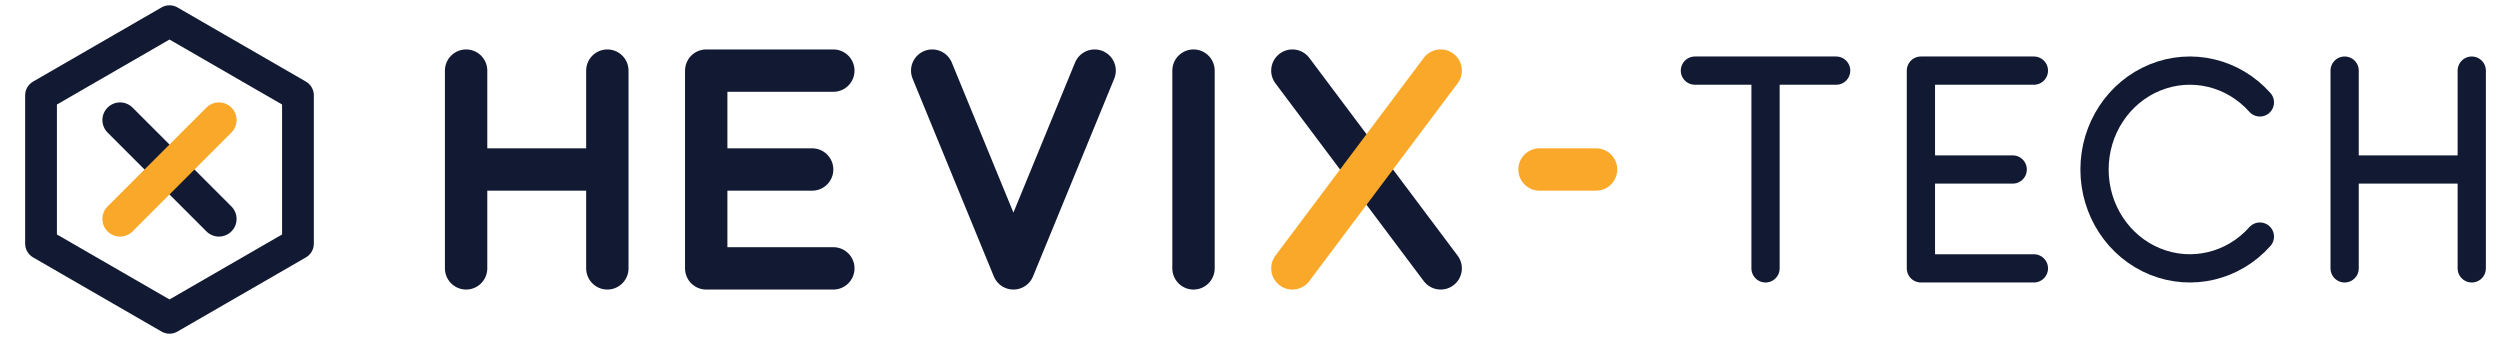
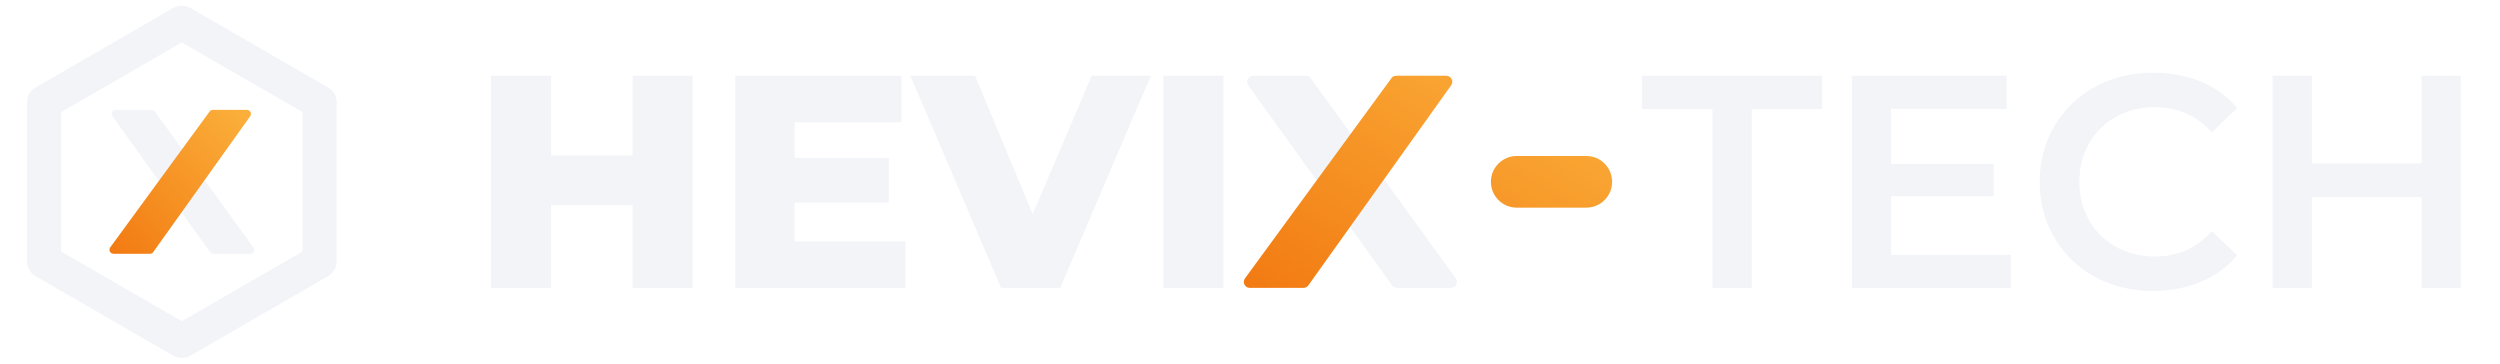
- <svg xmlns="http://www.w3.org/2000/svg" viewBox="0 0 354 48" role="img" aria-label="HEVIX - TECH">
-   <path d="M24 3 42.19 13.5V34.5L24 45 5.81 34.5V13.5Z" fill="none" stroke="#121A33" stroke-width="4.5" stroke-linejoin="round" />
-   <path d="M17 17 31 31" stroke="#121A33" stroke-width="5" stroke-linecap="round" />
-   <path d="M31 17 17 31" stroke="#FAA829" stroke-width="5" stroke-linecap="round" />
-   <g fill="none" stroke="#121A33" stroke-width="6" stroke-linecap="round" stroke-linejoin="round">
-     <path d="M66 10V38M86 10V38M66 24H86" />
-     <path d="M118 10H100V38H118M100 24H115" />
-     <path d="M132 10 143.5 38 155 10" />
-     <path d="M169 10V38" />
-     <path d="M183 10 204 38" />
-   </g>
-   <g fill="none" stroke="#FAA829" stroke-width="6" stroke-linecap="round">
-     <path d="M204 10 183 38" />
-     <path d="M218 24H226" />
-   </g>
-   <g fill="none" stroke="#121A33" stroke-width="4" stroke-linecap="round" stroke-linejoin="round">
-     <path d="M240 10H260M250 10V38" />
-     <path d="M288 10H272V38H288M272 24H285" />
-     <path d="M320 14.5A13.5 14 0 1 0 320 33.5" />
-     <path d="M332 10V38M350 10V38M332 24H350" />
-   </g>
+ <svg xmlns="http://www.w3.org/2000/svg" viewBox="0 0 330 48" role="img" aria-label="HEVIX - TECH">
+   <defs>
+     <linearGradient id="hxg" x1="0" y1="1" x2="1" y2="0">
+       <stop offset="0" stop-color="#F27A12" />
+       <stop offset="1" stop-color="#FBB13C" />
+     </linearGradient>
+   </defs>
+   <path d="M24 3 42.19 13.5V34.5L24 45 5.81 34.5V13.5Z" fill="none" stroke="#F2F4F8" stroke-width="4.5" stroke-linejoin="round" />
+   <path fill="#F2F4F8" d="M21.06 24L14.84 15.35C14.67 15.11 14.72 14.77 14.96 14.60C15.05 14.54 15.16 14.50 15.28 14.50L20.01 14.50C20.18 14.50 20.34 14.58 20.44 14.72L33.44 32.65C33.62 32.89 33.57 33.22 33.32 33.40C33.23 33.46 33.12 33.50 33.01 33.50L28.17 33.50C28 33.50 27.84 33.42 27.74 33.28Z" />
+   <path fill="url(#hxg)" d="M20.88 24L14.56 32.64C14.38 32.88 14.43 33.22 14.67 33.40C14.77 33.46 14.88 33.50 14.99 33.50L19.79 33.50C19.97 33.50 20.13 33.42 20.23 33.27L33.02 15.35C33.20 15.11 33.14 14.77 32.90 14.60C32.81 14.53 32.70 14.50 32.59 14.50L28.10 14.50C27.93 14.50 27.77 14.58 27.67 14.72Z" />
+   <path fill="#F2F4F8" d="M83.51 38L83.51 10L91.43 10L91.43 38ZM64.81 38L64.81 10L72.74 10L72.74 38ZM72.17 27.08L72.17 20.50L84.06 20.50L84.06 27.08ZM97.06 38L97.06 10L118.99 10L118.99 16.14L104.88 16.14L104.88 31.86L119.52 31.86L119.52 38ZM104.32 26.74L104.32 20.85L117.32 20.85L117.32 26.74ZM132.14 38L120.17 10L128.71 10L138.81 34.24L133.77 34.24L144.10 10L151.91 10L139.95 38ZM153.56 38L153.56 10L161.49 10L161.49 38ZM173.93 24L164.76 11.26C164.50 10.90 164.58 10.40 164.94 10.15C165.07 10.05 165.23 10 165.40 10L172.37 10C172.63 10 172.87 10.12 173.02 10.33L192.17 36.74C192.43 37.10 192.35 37.59 192 37.85C191.86 37.95 191.70 38 191.53 38L184.41 38C184.15 38 183.91 37.88 183.76 37.67ZM226.04 38L226.04 14.39L216.76 14.39L216.76 10L240.51 10L240.51 14.39L231.23 14.39L231.23 38ZM244.45 38L244.45 10L264.88 10L264.88 14.37L249.62 14.37L249.62 33.63L265.43 33.63L265.43 38ZM249.23 25.91L249.23 21.65L263.17 21.65L263.17 25.91ZM284.21 38.40Q280.99 38.40 278.26 37.34Q275.52 36.28 273.50 34.33Q271.49 32.39 270.37 29.76Q269.24 27.14 269.24 24Q269.24 20.86 270.37 18.24Q271.49 15.61 273.52 13.67Q275.55 11.72 278.29 10.66Q281.03 9.60 284.25 9.60Q287.67 9.60 290.52 10.78Q293.37 11.96 295.31 14.26L291.96 17.46Q290.44 15.79 288.56 14.97Q286.68 14.14 284.49 14.14Q282.31 14.14 280.48 14.87Q278.65 15.59 277.31 16.91Q275.96 18.23 275.22 20.04Q274.48 21.84 274.48 24Q274.48 26.16 275.22 27.96Q275.96 29.77 277.31 31.09Q278.65 32.41 280.48 33.13Q282.31 33.86 284.49 33.86Q286.68 33.86 288.56 33.03Q290.44 32.21 291.96 30.51L295.31 33.70Q293.37 36 290.52 37.20Q287.67 38.40 284.21 38.40ZM319.64 38L319.64 10L324.83 10L324.83 38ZM299.98 38L299.98 10L305.17 10L305.17 38ZM304.74 26.01L304.74 21.56L320.03 21.56L320.03 26.01Z" />
+   <path fill="url(#hxg)" d="M173.66 24L164.34 36.74C164.08 37.09 164.16 37.59 164.51 37.85C164.65 37.95 164.81 38 164.98 38L172.06 38C172.31 38 172.55 37.88 172.70 37.67L191.56 11.25C191.81 10.90 191.73 10.40 191.37 10.15C191.24 10.05 191.08 10 190.91 10L184.31 10C184.05 10 183.82 10.12 183.67 10.32ZM212.80 24L212.80 24C212.80 22.12 211.28 20.59 209.39 20.59L200.21 20.59C198.33 20.59 196.80 22.12 196.80 24L196.80 24C196.80 25.88 198.33 27.41 200.21 27.41L209.39 27.41C211.28 27.41 212.80 25.88 212.80 24Z" />
</svg>
